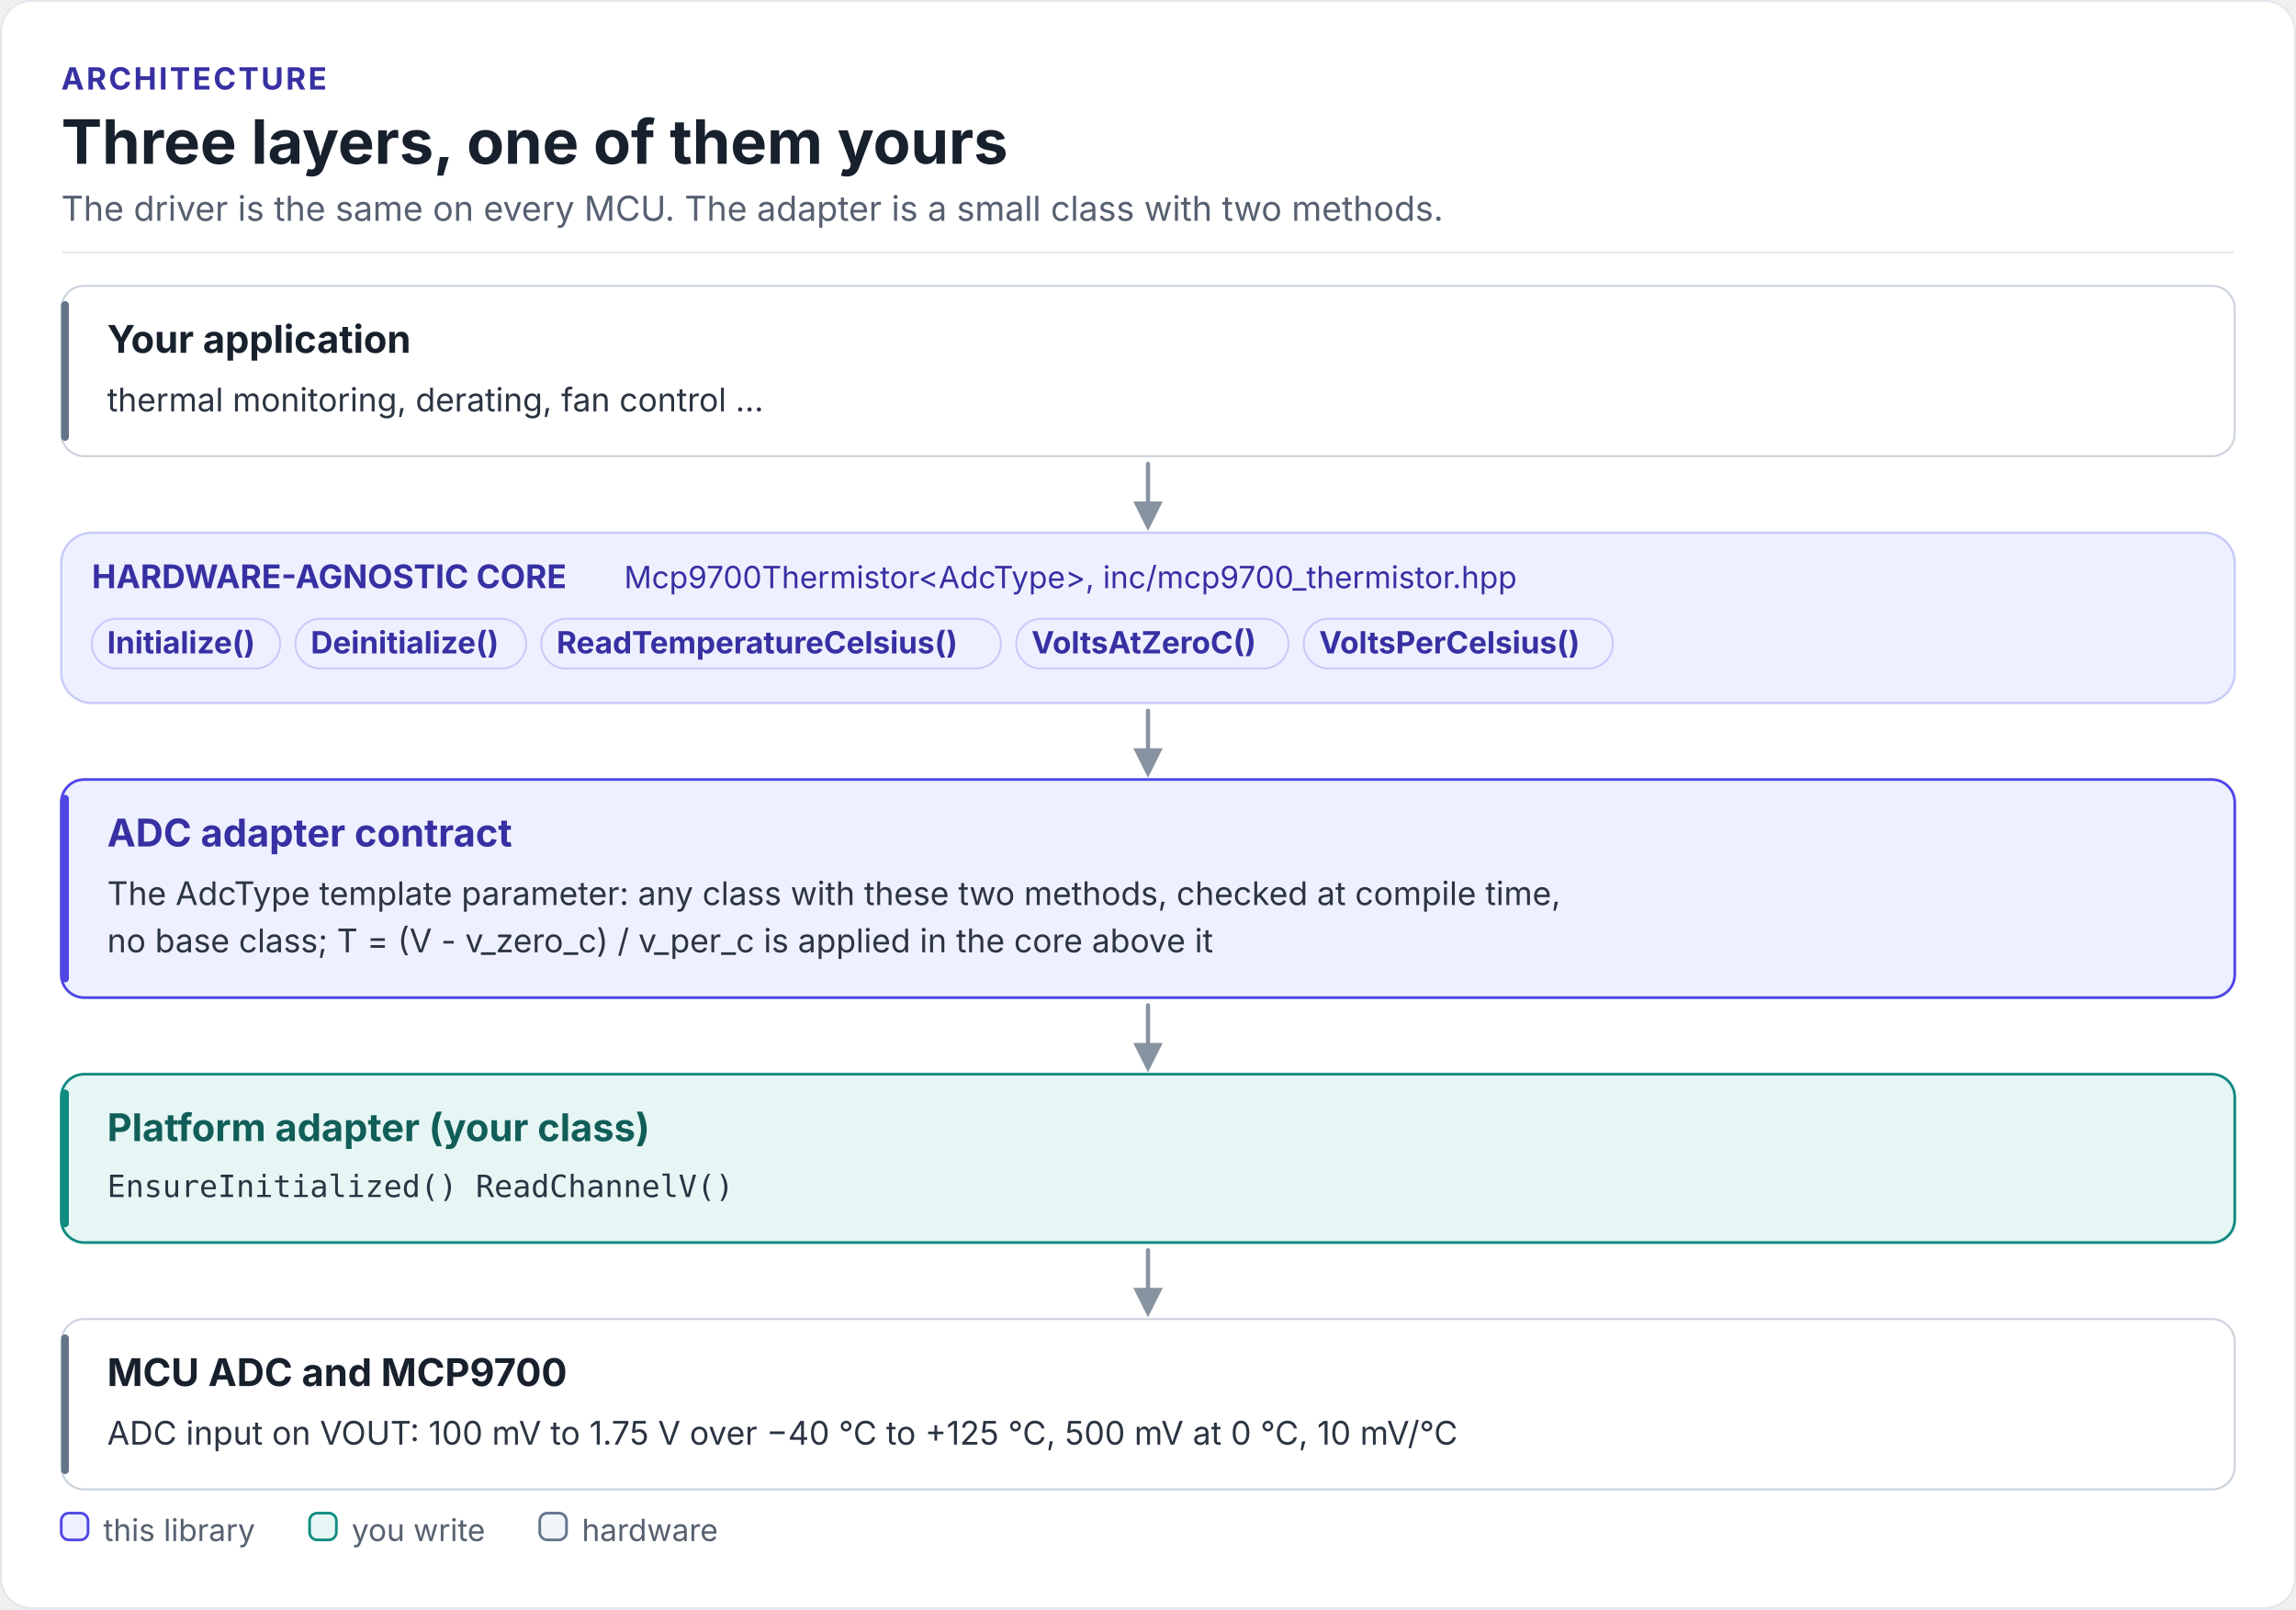
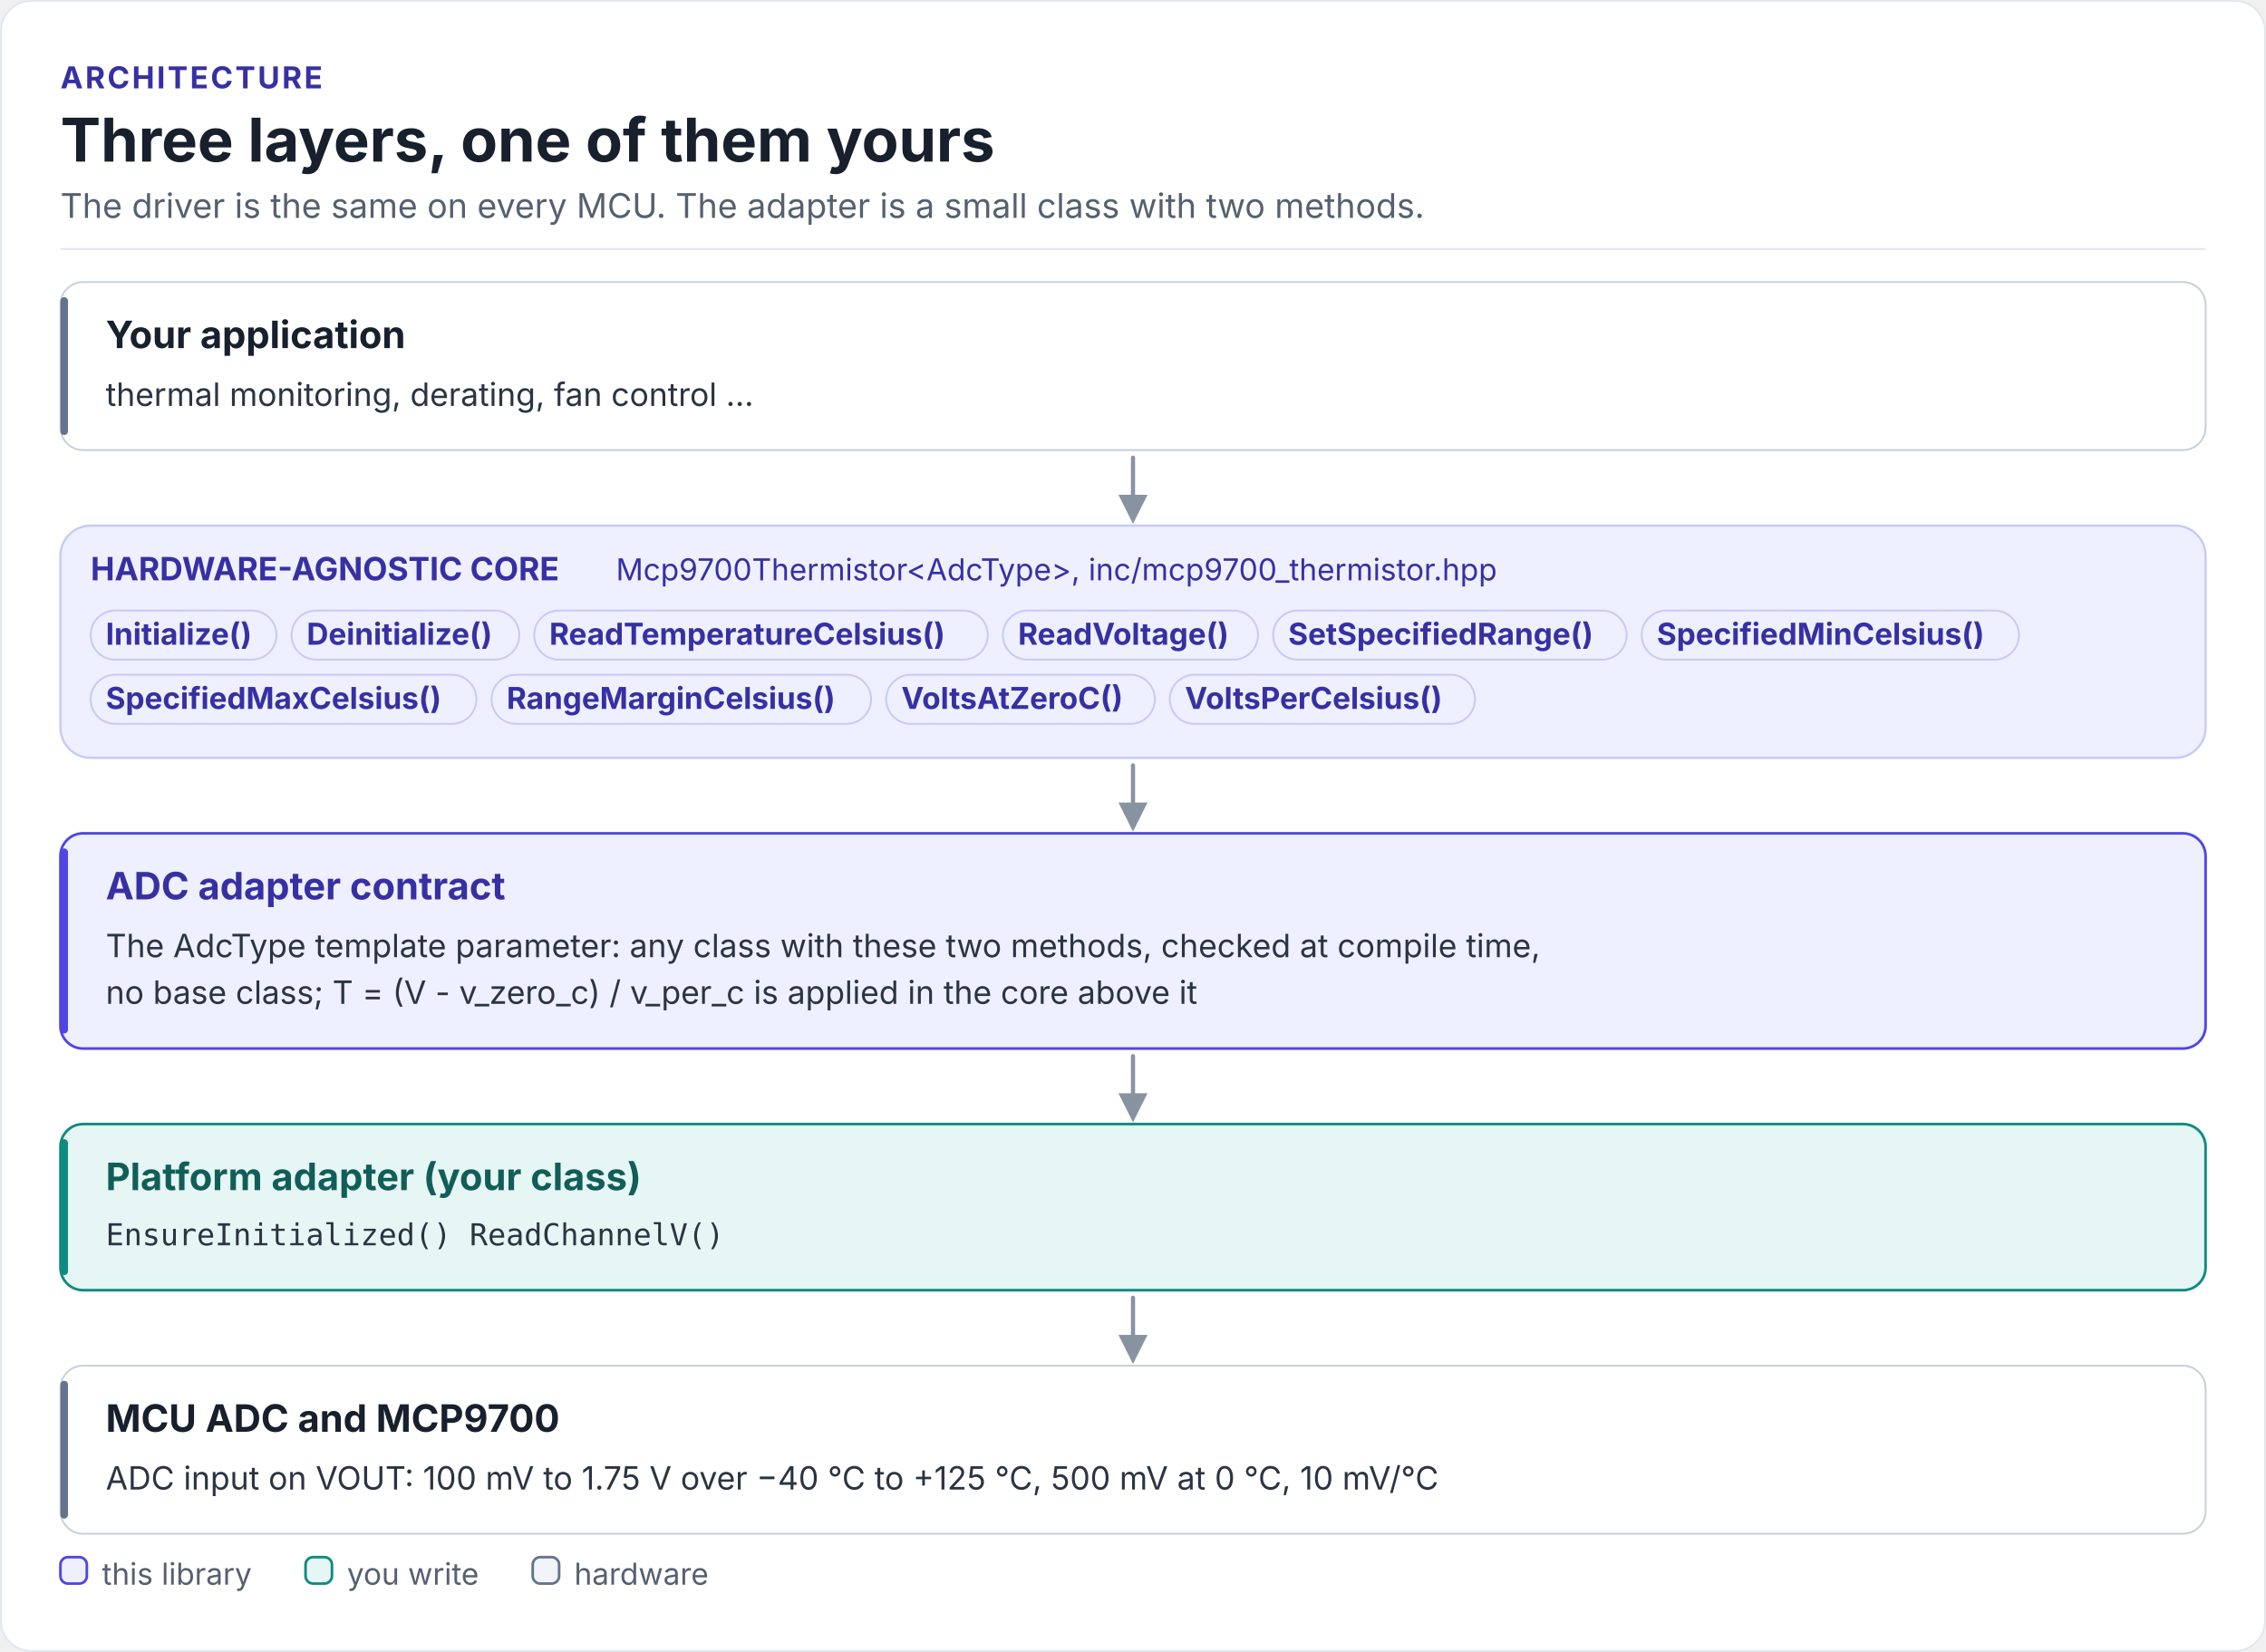
- <svg xmlns="http://www.w3.org/2000/svg" width="1200" height="841" viewBox="0 0 1200 841" role="img" aria-labelledby="driver-layers-title driver-layers-desc" font-family="Inter, 'Segoe UI', Roboto, 'Helvetica Neue', Arial, sans-serif">
+ <svg xmlns="http://www.w3.org/2000/svg" width="1200" height="875" viewBox="0 0 1200 875" role="img" aria-labelledby="driver-layers-title driver-layers-desc" font-family="Inter, 'Segoe UI', Roboto, 'Helvetica Neue', Arial, sans-serif">
  <defs>
    <marker id="fk-arrow-rail" viewBox="0 0 10 10" refX="8" refY="5" markerWidth="7" markerHeight="7" orient="auto-start-reverse">
      <path d="M0 0L10 5L0 10z" fill="#8893A2" />
    </marker>
  </defs>
-   <rect x="0.5" y="0.5" width="1199" height="840" rx="16" fill="#FFFFFF" stroke="#E2E7EE" />
+   <rect x="0.5" y="0.5" width="1199" height="874" rx="16" fill="#FFFFFF" stroke="#E2E7EE" />
  <text x="32" y="46.8" font-size="16" font-weight="700" letter-spacing="1.2" fill="#3730A3">ARCHITECTURE</text>
  <text x="32" y="85.6" font-size="32" font-weight="700" fill="#17202C">Three layers, one of them yours</text>
  <text x="32" y="115.4" font-size="18" fill="#566070">The driver is the same on every MCU. The adapter is a small class with two methods.</text>
  <rect x="32" y="131.4" width="1136" height="1" fill="#E2E7EE" />
-   <rect x="32" y="278.4" width="1136" height="89" rx="16" fill="#EEF0FF" stroke="#C7CBF8" stroke-width="1.2" />
+   <rect x="32" y="278.4" width="1136" height="123" rx="16" fill="#EEF0FF" stroke="#C7CBF8" stroke-width="1.2" />
  <path d="M600 242.4 L600 274.4" fill="none" stroke="#8893A2" stroke-width="2.2" stroke-linecap="round" stroke-linejoin="round" marker-end="url(#fk-arrow-rail)" />
-   <path d="M600 371.4 L600 403.4" fill="none" stroke="#8893A2" stroke-width="2.2" stroke-linecap="round" stroke-linejoin="round" marker-end="url(#fk-arrow-rail)" />
-   <path d="M600 525.4 L600 557.4" fill="none" stroke="#8893A2" stroke-width="2.2" stroke-linecap="round" stroke-linejoin="round" marker-end="url(#fk-arrow-rail)" />
-   <path d="M600 653.4 L600 685.4" fill="none" stroke="#8893A2" stroke-width="2.2" stroke-linecap="round" stroke-linejoin="round" marker-end="url(#fk-arrow-rail)" />
+   <path d="M600 405.4 L600 437.4" fill="none" stroke="#8893A2" stroke-width="2.2" stroke-linecap="round" stroke-linejoin="round" marker-end="url(#fk-arrow-rail)" />
+   <path d="M600 559.4 L600 591.4" fill="none" stroke="#8893A2" stroke-width="2.2" stroke-linecap="round" stroke-linejoin="round" marker-end="url(#fk-arrow-rail)" />
+   <path d="M600 687.4 L600 719.4" fill="none" stroke="#8893A2" stroke-width="2.2" stroke-linecap="round" stroke-linejoin="round" marker-end="url(#fk-arrow-rail)" />
  <rect x="32" y="149.4" width="1136" height="89" rx="12" fill="#FFFFFF" stroke="#C9D1DB" stroke-width="1" />
  <rect x="32" y="157.4" width="4" height="73" rx="2" fill="#64748B" />
-   <rect x="32" y="407.4" width="1136" height="114" rx="12" fill="#EEF0FF" stroke="#4F46E5" stroke-width="1.4" />
-   <rect x="32" y="415.4" width="4" height="98" rx="2" fill="#4F46E5" />
-   <rect x="32" y="561.4" width="1136" height="88" rx="12" fill="#E6F6F4" stroke="#0F8B80" stroke-width="1.4" />
-   <rect x="32" y="569.4" width="4" height="72" rx="2" fill="#0F8B80" />
-   <rect x="32" y="689.4" width="1136" height="89" rx="12" fill="#FFFFFF" stroke="#C9D1DB" stroke-width="1" />
-   <rect x="32" y="697.4" width="4" height="73" rx="2" fill="#64748B" />
+   <rect x="32" y="441.4" width="1136" height="114" rx="12" fill="#EEF0FF" stroke="#4F46E5" stroke-width="1.4" />
+   <rect x="32" y="449.4" width="4" height="98" rx="2" fill="#4F46E5" />
+   <rect x="32" y="595.4" width="1136" height="88" rx="12" fill="#E6F6F4" stroke="#0F8B80" stroke-width="1.4" />
+   <rect x="32" y="603.4" width="4" height="72" rx="2" fill="#0F8B80" />
+   <rect x="32" y="723.4" width="1136" height="89" rx="12" fill="#FFFFFF" stroke="#C9D1DB" stroke-width="1" />
+   <rect x="32" y="731.4" width="4" height="73" rx="2" fill="#64748B" />
  <text x="56" y="184.4" font-size="20" font-weight="700" fill="#17202C">Your application</text>
  <text x="56" y="215" font-size="17" fill="#2B3442">thermal monitoring, derating, fan control ...</text>
  <rect x="48" y="323.4" width="98.4" height="26" rx="13" fill="#EEF0FF" stroke="#C7CBF8" stroke-width="1" />
  <text x="56" y="341.5" font-size="16" font-weight="700" fill="#3730A3">Initialize()</text>
  <rect x="154.4" y="323.4" width="120.6" height="26" rx="13" fill="#EEF0FF" stroke="#C7CBF8" stroke-width="1" />
  <text x="162.4" y="341.5" font-size="16" font-weight="700" fill="#3730A3">Deinitialize()</text>
  <rect x="282.9" y="323.4" width="240.2" height="26" rx="13" fill="#EEF0FF" stroke="#C7CBF8" stroke-width="1" />
  <text x="290.9" y="341.5" font-size="16" font-weight="700" fill="#3730A3">ReadTemperatureCelsius()</text>
-   <rect x="531.1" y="323.4" width="142.3" height="26" rx="13" fill="#EEF0FF" stroke="#C7CBF8" stroke-width="1" />
-   <text x="539.1" y="341.5" font-size="16" font-weight="700" fill="#3730A3">VoltsAtZeroC()</text>
-   <rect x="681.4" y="323.4" width="161.6" height="26" rx="13" fill="#EEF0FF" stroke="#C7CBF8" stroke-width="1" />
-   <text x="689.4" y="341.5" font-size="16" font-weight="700" fill="#3730A3">VoltsPerCelsius()</text>
+   <rect x="531.1" y="323.4" width="135.1" height="26" rx="13" fill="#EEF0FF" stroke="#C7CBF8" stroke-width="1" />
+   <text x="539.1" y="341.5" font-size="16" font-weight="700" fill="#3730A3">ReadVoltage()</text>
+   <rect x="674.2" y="323.4" width="187.2" height="26" rx="13" fill="#EEF0FF" stroke="#C7CBF8" stroke-width="1" />
+   <text x="682.2" y="341.5" font-size="16" font-weight="700" fill="#3730A3">SetSpecifiedRange()</text>
+   <rect x="869.4" y="323.4" width="199.8" height="26" rx="13" fill="#EEF0FF" stroke="#C7CBF8" stroke-width="1" />
+   <text x="877.4" y="341.5" font-size="16" font-weight="700" fill="#3730A3">SpecifiedMinCelsius()</text>
+   <rect x="48" y="357.4" width="204.3" height="26" rx="13" fill="#EEF0FF" stroke="#C7CBF8" stroke-width="1" />
+   <text x="56" y="375.5" font-size="16" font-weight="700" fill="#3730A3">SpecifiedMaxCelsius()</text>
+   <rect x="260.3" y="357.4" width="201" height="26" rx="13" fill="#EEF0FF" stroke="#C7CBF8" stroke-width="1" />
+   <text x="268.3" y="375.5" font-size="16" font-weight="700" fill="#3730A3">RangeMarginCelsius()</text>
+   <rect x="469.3" y="357.4" width="142.3" height="26" rx="13" fill="#EEF0FF" stroke="#C7CBF8" stroke-width="1" />
+   <text x="477.3" y="375.5" font-size="16" font-weight="700" fill="#3730A3">VoltsAtZeroC()</text>
+   <rect x="619.5" y="357.4" width="161.6" height="26" rx="13" fill="#EEF0FF" stroke="#C7CBF8" stroke-width="1" />
+   <text x="627.5" y="375.5" font-size="16" font-weight="700" fill="#3730A3">VoltsPerCelsius()</text>
  <text x="48" y="307.4" font-size="17" font-weight="700" fill="#3730A3">HARDWARE-AGNOSTIC CORE</text>
  <text x="326.2" y="307.4" font-size="16" fill="#3730A3">Mcp9700Thermistor&lt;AdcType&gt;, inc/mcp9700_thermistor.hpp</text>
-   <text x="56" y="442.4" font-size="20" font-weight="700" fill="#3730A3">ADC adapter contract</text>
-   <text x="56" y="473" font-size="17" fill="#2B3442">The AdcType template parameter: any class with these two methods, checked at compile time,</text>
-   <text x="56" y="497.7" font-size="17" fill="#2B3442">no base class; T = (V - v_zero_c) / v_per_c is applied in the core above it</text>
-   <text x="56" y="596.4" font-size="20" font-weight="700" fill="#115E59">Platform adapter (your class)</text>
-   <text x="56" y="625.6" font-size="16" font-family="'JetBrains Mono', 'SFMono-Regular', Menlo, Consolas, monospace" fill="#2B3442">EnsureInitialized()  ReadChannelV()</text>
-   <text x="56" y="724.4" font-size="20" font-weight="700" fill="#17202C">MCU ADC and MCP9700</text>
-   <text x="56" y="755" font-size="17" fill="#2B3442">ADC input on VOUT: 100 mV to 1.75 V over −40 °C to +125 °C, 500 mV at 0 °C, 10 mV/°C</text>
-   <rect x="32" y="790.8" width="14" height="14" rx="4" fill="#EEF0FF" stroke="#4F46E5" stroke-width="1.4" />
-   <text x="54" y="805.4" font-size="16" fill="#566070">this library</text>
-   <rect x="161.8" y="790.8" width="14" height="14" rx="4" fill="#E6F6F4" stroke="#0F8B80" stroke-width="1.4" />
-   <text x="183.8" y="805.4" font-size="16" fill="#566070">you write</text>
-   <rect x="282.1" y="790.8" width="14" height="14" rx="4" fill="#F1F4F8" stroke="#64748B" stroke-width="1.4" />
-   <text x="304.1" y="805.4" font-size="16" fill="#566070">hardware</text>
+   <text x="56" y="476.4" font-size="20" font-weight="700" fill="#3730A3">ADC adapter contract</text>
+   <text x="56" y="507" font-size="17" fill="#2B3442">The AdcType template parameter: any class with these two methods, checked at compile time,</text>
+   <text x="56" y="531.7" font-size="17" fill="#2B3442">no base class; T = (V - v_zero_c) / v_per_c is applied in the core above it</text>
+   <text x="56" y="630.4" font-size="20" font-weight="700" fill="#115E59">Platform adapter (your class)</text>
+   <text x="56" y="659.6" font-size="16" font-family="'JetBrains Mono', 'SFMono-Regular', Menlo, Consolas, monospace" fill="#2B3442">EnsureInitialized()  ReadChannelV()</text>
+   <text x="56" y="758.4" font-size="20" font-weight="700" fill="#17202C">MCU ADC and MCP9700</text>
+   <text x="56" y="789" font-size="17" fill="#2B3442">ADC input on VOUT: 100 mV to 1.75 V over −40 °C to +125 °C, 500 mV at 0 °C, 10 mV/°C</text>
+   <rect x="32" y="824.8" width="14" height="14" rx="4" fill="#EEF0FF" stroke="#4F46E5" stroke-width="1.4" />
+   <text x="54" y="839.4" font-size="16" fill="#566070">this library</text>
+   <rect x="161.8" y="824.8" width="14" height="14" rx="4" fill="#E6F6F4" stroke="#0F8B80" stroke-width="1.4" />
+   <text x="183.8" y="839.4" font-size="16" fill="#566070">you write</text>
+   <rect x="282.1" y="824.8" width="14" height="14" rx="4" fill="#F1F4F8" stroke="#64748B" stroke-width="1.4" />
+   <text x="304.1" y="839.4" font-size="16" fill="#566070">hardware</text>
</svg>
